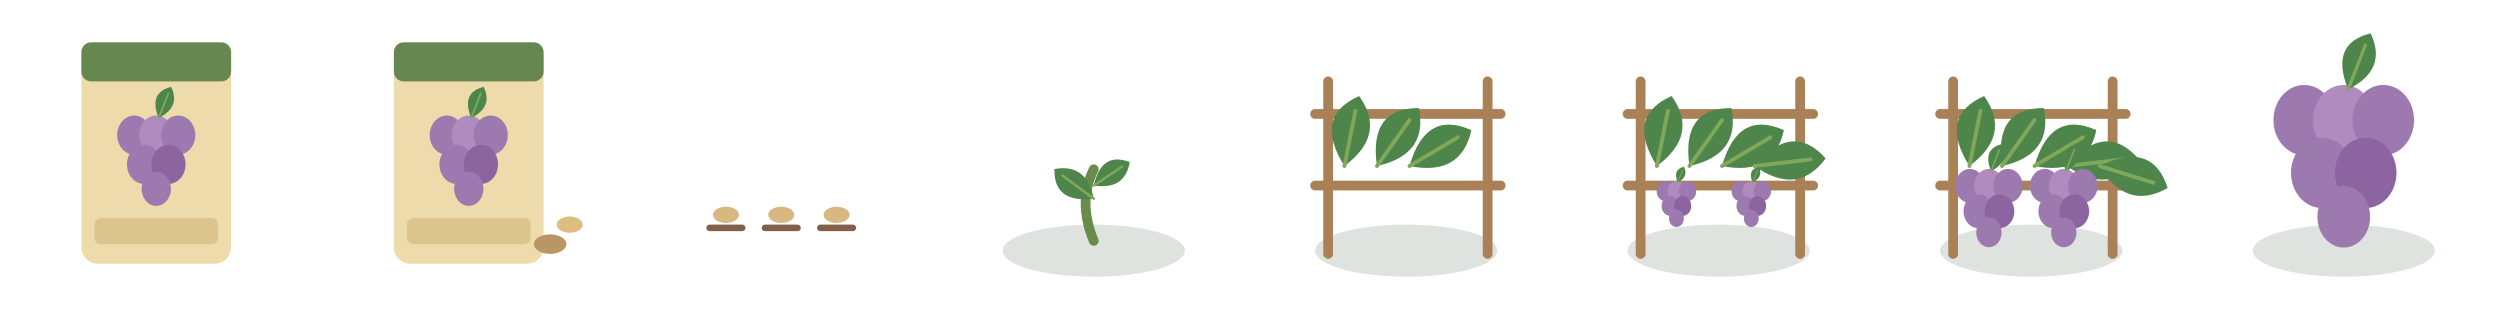
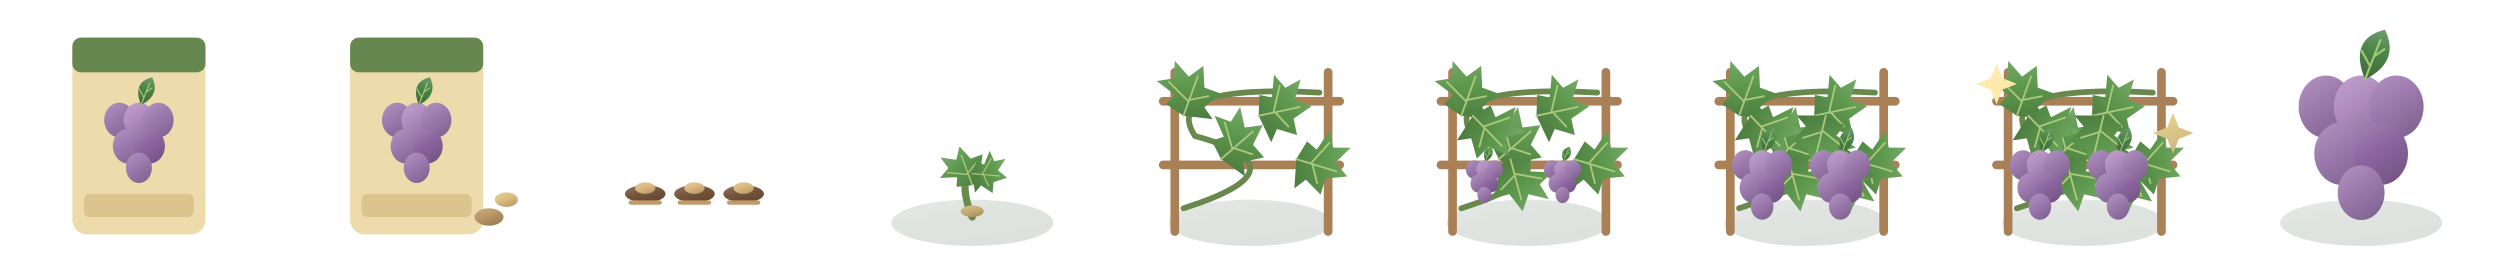
- <svg xmlns="http://www.w3.org/2000/svg" width="768" height="96" viewBox="0 0 768 96">
-   <g transform="translate(0 0) rotate(0) scale(1)">
-     <rect x="25" y="13" width="46" height="68" rx="5" fill="#eddbac" />
-     <rect x="25" y="13" width="46" height="12" rx="3" fill="#668750" />
-     <rect x="29" y="67" width="38" height="8" rx="2" fill="#dcc48f" />
-     <g transform="translate(48 46) rotate(0) scale(0.75)">
-       <ellipse cx="-9" cy="-6" rx="7" ry="8" fill="#9c79ae" />
-       <ellipse cx="0" cy="-6" rx="7" ry="8" fill="#b08bc0" />
-       <ellipse cx="9" cy="-6" rx="7" ry="8" fill="#9c79ae" />
-       <ellipse cx="-5" cy="6" rx="7" ry="8" fill="#9c79ae" />
-       <ellipse cx="5" cy="6" rx="7" ry="8" fill="#8c65a0" />
-       <ellipse cx="0" cy="16" rx="6" ry="7" fill="#9c79ae" />
-       <g transform="translate(1 -13) rotate(55) scale(0.5)">
-         <path d="M0 0 Q-22 -5 -15 -23 Q3 -20 0 0" fill="#4d854a" />
-         <path d="M0 0 L-12 -18" fill="none" stroke="#80a85b" stroke-width="1.5" stroke-linecap="round" stroke-linejoin="round" />
-       </g>
-     </g>
-   </g>
-   <g transform="translate(96 0) rotate(0) scale(1)">
-     <rect x="25" y="13" width="46" height="68" rx="5" fill="#eddbac" />
-     <rect x="25" y="13" width="46" height="12" rx="3" fill="#668750" />
-     <rect x="29" y="67" width="38" height="8" rx="2" fill="#dcc48f" />
-     <g transform="translate(48 46) rotate(0) scale(0.75)">
-       <ellipse cx="-9" cy="-6" rx="7" ry="8" fill="#9c79ae" />
-       <ellipse cx="0" cy="-6" rx="7" ry="8" fill="#b08bc0" />
-       <ellipse cx="9" cy="-6" rx="7" ry="8" fill="#9c79ae" />
-       <ellipse cx="-5" cy="6" rx="7" ry="8" fill="#9c79ae" />
-       <ellipse cx="5" cy="6" rx="7" ry="8" fill="#8c65a0" />
-       <ellipse cx="0" cy="16" rx="6" ry="7" fill="#9c79ae" />
-       <g transform="translate(1 -13) rotate(55) scale(0.5)">
-         <path d="M0 0 Q-22 -5 -15 -23 Q3 -20 0 0" fill="#4d854a" />
-         <path d="M0 0 L-12 -18" fill="none" stroke="#80a85b" stroke-width="1.5" stroke-linecap="round" stroke-linejoin="round" />
-       </g>
-     </g>
-     <ellipse cx="73" cy="75" rx="5" ry="3" fill="#b99665" />
-     <ellipse cx="79" cy="69" rx="4" ry="2.5" fill="#ddbe80" />
-   </g>
-   <g transform="translate(192 0) rotate(0) scale(1)">
-     <ellipse cx="31" cy="66" rx="4" ry="2.5" fill="#d8b780" />
-     <path d="M26 70 l10 0" fill="none" stroke="#81604a" stroke-width="2" stroke-linecap="round" stroke-linejoin="round" />
-     <ellipse cx="48" cy="66" rx="4" ry="2.5" fill="#d8b780" />
-     <path d="M43 70 l10 0" fill="none" stroke="#81604a" stroke-width="2" stroke-linecap="round" stroke-linejoin="round" />
-     <ellipse cx="65" cy="66" rx="4" ry="2.5" fill="#d8b780" />
-     <path d="M60 70 l10 0" fill="none" stroke="#81604a" stroke-width="2" stroke-linecap="round" stroke-linejoin="round" />
-   </g>
-   <g transform="translate(288 0) rotate(0) scale(1)">
-     <ellipse cx="48" cy="77" rx="28" ry="8" fill="#354f33" opacity=".16" />
-     <path d="M48 74 Q43 62 48 52" fill="none" stroke="#688d4b" stroke-width="3" stroke-linecap="round" stroke-linejoin="round" />
-     <g transform="translate(48 61) rotate(-20) scale(0.55)">
-       <path d="M0 0 Q-22 -5 -15 -23 Q3 -20 0 0" fill="#4d854a" />
-       <path d="M0 0 L-12 -18" fill="none" stroke="#80a85b" stroke-width="1.5" stroke-linecap="round" stroke-linejoin="round" />
-     </g>
-     <g transform="translate(48 57) rotate(90) scale(0.48)">
-       <path d="M0 0 Q-22 -5 -15 -23 Q3 -20 0 0" fill="#4d854a" />
-       <path d="M0 0 L-12 -18" fill="none" stroke="#80a85b" stroke-width="1.5" stroke-linecap="round" stroke-linejoin="round" />
-     </g>
-   </g>
-   <g transform="translate(384 0) rotate(0) scale(1)">
-     <ellipse cx="48" cy="77" rx="28" ry="8" fill="#354f33" opacity=".16" />
-     <path d="M24 78 L24 25 M73 78 L73 25 M20 35 L77 35 M20 57 L77 57" fill="none" stroke="#aa8056" stroke-width="3" stroke-linecap="round" stroke-linejoin="round" />
-     <g transform="translate(29 51) rotate(45) scale(0.8)">
-       <path d="M0 0 Q-22 -5 -15 -23 Q3 -20 0 0" fill="#4d854a" />
-       <path d="M0 0 L-12 -18" fill="none" stroke="#80a85b" stroke-width="1.5" stroke-linecap="round" stroke-linejoin="round" />
-     </g>
-     <g transform="translate(39 51) rotate(69) scale(0.8)">
-       <path d="M0 0 Q-22 -5 -15 -23 Q3 -20 0 0" fill="#4d854a" />
-       <path d="M0 0 L-12 -18" fill="none" stroke="#80a85b" stroke-width="1.5" stroke-linecap="round" stroke-linejoin="round" />
-     </g>
-     <g transform="translate(49 51) rotate(93) scale(0.8)">
-       <path d="M0 0 Q-22 -5 -15 -23 Q3 -20 0 0" fill="#4d854a" />
-       <path d="M0 0 L-12 -18" fill="none" stroke="#80a85b" stroke-width="1.5" stroke-linecap="round" stroke-linejoin="round" />
-     </g>
-   </g>
-   <g transform="translate(480 0) rotate(0) scale(1)">
-     <ellipse cx="48" cy="77" rx="28" ry="8" fill="#354f33" opacity=".16" />
-     <path d="M24 78 L24 25 M73 78 L73 25 M20 35 L77 35 M20 57 L77 57" fill="none" stroke="#aa8056" stroke-width="3" stroke-linecap="round" stroke-linejoin="round" />
-     <g transform="translate(29 51) rotate(45) scale(0.8)">
-       <path d="M0 0 Q-22 -5 -15 -23 Q3 -20 0 0" fill="#4d854a" />
-       <path d="M0 0 L-12 -18" fill="none" stroke="#80a85b" stroke-width="1.5" stroke-linecap="round" stroke-linejoin="round" />
-     </g>
-     <g transform="translate(39 51) rotate(69) scale(0.8)">
-       <path d="M0 0 Q-22 -5 -15 -23 Q3 -20 0 0" fill="#4d854a" />
-       <path d="M0 0 L-12 -18" fill="none" stroke="#80a85b" stroke-width="1.5" stroke-linecap="round" stroke-linejoin="round" />
-     </g>
-     <g transform="translate(49 51) rotate(93) scale(0.8)">
-       <path d="M0 0 Q-22 -5 -15 -23 Q3 -20 0 0" fill="#4d854a" />
-       <path d="M0 0 L-12 -18" fill="none" stroke="#80a85b" stroke-width="1.5" stroke-linecap="round" stroke-linejoin="round" />
-     </g>
-     <g transform="translate(59 51) rotate(117) scale(0.8)">
-       <path d="M0 0 Q-22 -5 -15 -23 Q3 -20 0 0" fill="#4d854a" />
-       <path d="M0 0 L-12 -18" fill="none" stroke="#80a85b" stroke-width="1.5" stroke-linecap="round" stroke-linejoin="round" />
-     </g>
-     <g transform="translate(35 61) rotate(0) scale(0.38)">
-       <ellipse cx="-9" cy="-6" rx="7" ry="8" fill="#9c79ae" />
-       <ellipse cx="0" cy="-6" rx="7" ry="8" fill="#b08bc0" />
-       <ellipse cx="9" cy="-6" rx="7" ry="8" fill="#9c79ae" />
-       <ellipse cx="-5" cy="6" rx="7" ry="8" fill="#9c79ae" />
-       <ellipse cx="5" cy="6" rx="7" ry="8" fill="#8c65a0" />
-       <ellipse cx="0" cy="16" rx="6" ry="7" fill="#9c79ae" />
-       <g transform="translate(1 -13) rotate(55) scale(0.5)">
-         <path d="M0 0 Q-22 -5 -15 -23 Q3 -20 0 0" fill="#4d854a" />
-         <path d="M0 0 L-12 -18" fill="none" stroke="#80a85b" stroke-width="1.5" stroke-linecap="round" stroke-linejoin="round" />
-       </g>
-     </g>
-     <g transform="translate(58 61) rotate(0) scale(0.38)">
-       <ellipse cx="-9" cy="-6" rx="7" ry="8" fill="#9c79ae" />
-       <ellipse cx="0" cy="-6" rx="7" ry="8" fill="#b08bc0" />
-       <ellipse cx="9" cy="-6" rx="7" ry="8" fill="#9c79ae" />
-       <ellipse cx="-5" cy="6" rx="7" ry="8" fill="#9c79ae" />
-       <ellipse cx="5" cy="6" rx="7" ry="8" fill="#8c65a0" />
-       <ellipse cx="0" cy="16" rx="6" ry="7" fill="#9c79ae" />
-       <g transform="translate(1 -13) rotate(55) scale(0.5)">
-         <path d="M0 0 Q-22 -5 -15 -23 Q3 -20 0 0" fill="#4d854a" />
-         <path d="M0 0 L-12 -18" fill="none" stroke="#80a85b" stroke-width="1.5" stroke-linecap="round" stroke-linejoin="round" />
-       </g>
-     </g>
-   </g>
-   <g transform="translate(576 0) rotate(0) scale(1)">
-     <ellipse cx="48" cy="77" rx="28" ry="8" fill="#354f33" opacity=".16" />
-     <path d="M24 78 L24 25 M73 78 L73 25 M20 35 L77 35 M20 57 L77 57" fill="none" stroke="#aa8056" stroke-width="3" stroke-linecap="round" stroke-linejoin="round" />
-     <g transform="translate(29 51) rotate(45) scale(0.8)">
-       <path d="M0 0 Q-22 -5 -15 -23 Q3 -20 0 0" fill="#4d854a" />
-       <path d="M0 0 L-12 -18" fill="none" stroke="#80a85b" stroke-width="1.5" stroke-linecap="round" stroke-linejoin="round" />
-     </g>
-     <g transform="translate(39 51) rotate(69) scale(0.8)">
-       <path d="M0 0 Q-22 -5 -15 -23 Q3 -20 0 0" fill="#4d854a" />
-       <path d="M0 0 L-12 -18" fill="none" stroke="#80a85b" stroke-width="1.5" stroke-linecap="round" stroke-linejoin="round" />
-     </g>
-     <g transform="translate(49 51) rotate(93) scale(0.8)">
-       <path d="M0 0 Q-22 -5 -15 -23 Q3 -20 0 0" fill="#4d854a" />
-       <path d="M0 0 L-12 -18" fill="none" stroke="#80a85b" stroke-width="1.5" stroke-linecap="round" stroke-linejoin="round" />
-     </g>
-     <g transform="translate(59 51) rotate(117) scale(0.8)">
-       <path d="M0 0 Q-22 -5 -15 -23 Q3 -20 0 0" fill="#4d854a" />
-       <path d="M0 0 L-12 -18" fill="none" stroke="#80a85b" stroke-width="1.5" stroke-linecap="round" stroke-linejoin="round" />
-     </g>
-     <g transform="translate(69 51) rotate(141) scale(0.8)">
-       <path d="M0 0 Q-22 -5 -15 -23 Q3 -20 0 0" fill="#4d854a" />
-       <path d="M0 0 L-12 -18" fill="none" stroke="#80a85b" stroke-width="1.5" stroke-linecap="round" stroke-linejoin="round" />
-     </g>
-     <g transform="translate(35 61) rotate(0) scale(0.65)">
-       <ellipse cx="-9" cy="-6" rx="7" ry="8" fill="#9c79ae" />
-       <ellipse cx="0" cy="-6" rx="7" ry="8" fill="#b08bc0" />
-       <ellipse cx="9" cy="-6" rx="7" ry="8" fill="#9c79ae" />
-       <ellipse cx="-5" cy="6" rx="7" ry="8" fill="#9c79ae" />
-       <ellipse cx="5" cy="6" rx="7" ry="8" fill="#8c65a0" />
-       <ellipse cx="0" cy="16" rx="6" ry="7" fill="#9c79ae" />
-       <g transform="translate(1 -13) rotate(55) scale(0.5)">
-         <path d="M0 0 Q-22 -5 -15 -23 Q3 -20 0 0" fill="#4d854a" />
-         <path d="M0 0 L-12 -18" fill="none" stroke="#80a85b" stroke-width="1.5" stroke-linecap="round" stroke-linejoin="round" />
-       </g>
-     </g>
-     <g transform="translate(58 61) rotate(0) scale(0.65)">
-       <ellipse cx="-9" cy="-6" rx="7" ry="8" fill="#9c79ae" />
-       <ellipse cx="0" cy="-6" rx="7" ry="8" fill="#b08bc0" />
-       <ellipse cx="9" cy="-6" rx="7" ry="8" fill="#9c79ae" />
-       <ellipse cx="-5" cy="6" rx="7" ry="8" fill="#9c79ae" />
-       <ellipse cx="5" cy="6" rx="7" ry="8" fill="#8c65a0" />
-       <ellipse cx="0" cy="16" rx="6" ry="7" fill="#9c79ae" />
-       <g transform="translate(1 -13) rotate(55) scale(0.5)">
-         <path d="M0 0 Q-22 -5 -15 -23 Q3 -20 0 0" fill="#4d854a" />
-         <path d="M0 0 L-12 -18" fill="none" stroke="#80a85b" stroke-width="1.5" stroke-linecap="round" stroke-linejoin="round" />
-       </g>
-     </g>
-   </g>
-   <g transform="translate(672 0) rotate(0) scale(1)">
-     <ellipse cx="48" cy="77" rx="28" ry="8" fill="#354f33" opacity=".16" />
-     <g transform="translate(48 45) rotate(0) scale(1.35)">
-       <ellipse cx="-9" cy="-6" rx="7" ry="8" fill="#9c79ae" />
-       <ellipse cx="0" cy="-6" rx="7" ry="8" fill="#b08bc0" />
-       <ellipse cx="9" cy="-6" rx="7" ry="8" fill="#9c79ae" />
-       <ellipse cx="-5" cy="6" rx="7" ry="8" fill="#9c79ae" />
-       <ellipse cx="5" cy="6" rx="7" ry="8" fill="#8c65a0" />
-       <ellipse cx="0" cy="16" rx="6" ry="7" fill="#9c79ae" />
-       <g transform="translate(1 -13) rotate(55) scale(0.5)">
-         <path d="M0 0 Q-22 -5 -15 -23 Q3 -20 0 0" fill="#4d854a" />
-         <path d="M0 0 L-12 -18" fill="none" stroke="#80a85b" stroke-width="1.5" stroke-linecap="round" stroke-linejoin="round" />
+ <svg xmlns="http://www.w3.org/2000/svg" width="864" height="96" viewBox="0 0 864 96">
+   <defs>
+     <linearGradient id="paint9c79ae" x1="15%" y1="0%" x2="75%" y2="100%">
+       <stop stop-color="#ae91bd" />
+       <stop offset=".45" stop-color="#9c79ae" />
+       <stop offset="1" stop-color="#80638f" />
+     </linearGradient>
+     <linearGradient id="paintb08bc0" x1="15%" y1="0%" x2="75%" y2="100%">
+       <stop stop-color="#bea0cb" />
+       <stop offset=".45" stop-color="#b08bc0" />
+       <stop offset="1" stop-color="#90729d" />
+     </linearGradient>
+     <linearGradient id="paint8c65a0" x1="15%" y1="0%" x2="75%" y2="100%">
+       <stop stop-color="#a181b1" />
+       <stop offset=".45" stop-color="#8c65a0" />
+       <stop offset="1" stop-color="#735383" />
+     </linearGradient>
+     <linearGradient id="paint4d854a" x1="15%" y1="0%" x2="75%" y2="100%">
+       <stop stop-color="#6d9b6b" />
+       <stop offset=".45" stop-color="#4d854a" />
+       <stop offset="1" stop-color="#3f6d3d" />
+     </linearGradient>
+     <linearGradient id="paintb99665" x1="15%" y1="0%" x2="75%" y2="100%">
+       <stop stop-color="#c6a981" />
+       <stop offset=".45" stop-color="#b99665" />
+       <stop offset="1" stop-color="#987b53" />
+     </linearGradient>
+     <linearGradient id="paintddbe80" x1="15%" y1="0%" x2="75%" y2="100%">
+       <stop stop-color="#e3ca97" />
+       <stop offset=".45" stop-color="#ddbe80" />
+       <stop offset="1" stop-color="#b59c69" />
+     </linearGradient>
+     <linearGradient id="paint77553d" x1="15%" y1="0%" x2="75%" y2="100%">
+       <stop stop-color="#8f7460" />
+       <stop offset=".45" stop-color="#77553d" />
+       <stop offset="1" stop-color="#624632" />
+     </linearGradient>
+     <linearGradient id="paintddb980" x1="15%" y1="0%" x2="75%" y2="100%">
+       <stop stop-color="#e3c697" />
+       <stop offset=".45" stop-color="#ddb980" />
+       <stop offset="1" stop-color="#b59869" />
+     </linearGradient>
+     <linearGradient id="paint354f33" x1="15%" y1="0%" x2="75%" y2="100%">
+       <stop stop-color="#596f58" />
+       <stop offset=".45" stop-color="#354f33" />
+       <stop offset="1" stop-color="#2b412a" />
+     </linearGradient>
+     <linearGradient id="paint5e994e" x1="15%" y1="0%" x2="75%" y2="100%">
+       <stop stop-color="#7bab6e" />
+       <stop offset=".45" stop-color="#5e994e" />
+       <stop offset="1" stop-color="#4d7d40" />
+     </linearGradient>
+     <linearGradient id="paintc6ae75" x1="15%" y1="0%" x2="75%" y2="100%">
+       <stop stop-color="#d0bd8e" />
+       <stop offset=".45" stop-color="#c6ae75" />
+       <stop offset="1" stop-color="#a28f60" />
+     </linearGradient>
+     <linearGradient id="paintffe7a0" x1="15%" y1="0%" x2="75%" y2="100%">
+       <stop stop-color="#ffebb1" />
+       <stop offset=".45" stop-color="#ffe7a0" />
+       <stop offset="1" stop-color="#d1bd83" />
+     </linearGradient>
+     <clipPath id="cell0">
+       <rect x="0" y="0" width="96" height="96" />
+     </clipPath>
+     <clipPath id="cell1">
+       <rect x="96" y="0" width="96" height="96" />
+     </clipPath>
+     <clipPath id="cell2">
+       <rect x="192" y="0" width="96" height="96" />
+     </clipPath>
+     <clipPath id="cell3">
+       <rect x="288" y="0" width="96" height="96" />
+     </clipPath>
+     <clipPath id="cell4">
+       <rect x="384" y="0" width="96" height="96" />
+     </clipPath>
+     <clipPath id="cell5">
+       <rect x="480" y="0" width="96" height="96" />
+     </clipPath>
+     <clipPath id="cell6">
+       <rect x="576" y="0" width="96" height="96" />
+     </clipPath>
+     <clipPath id="cell7">
+       <rect x="672" y="0" width="96" height="96" />
+     </clipPath>
+     <clipPath id="cell8">
+       <rect x="768" y="0" width="96" height="96" />
+     </clipPath>
+   </defs>
+   <g clip-path="url(#cell0)">
+     <g transform="translate(0 0) rotate(0) scale(1)">
+       <rect x="25" y="13" width="46" height="68" rx="5" fill="#eddbac" />
+       <rect x="25" y="13" width="46" height="12" rx="3" fill="#668750" />
+       <rect x="29" y="67" width="38" height="8" rx="2" fill="#dcc48f" />
+       <g transform="translate(48 46) rotate(0) scale(0.75)">
+         <ellipse cx="-9" cy="-6" rx="7" ry="8" fill="url(#paint9c79ae)" />
+         <ellipse cx="0" cy="-6" rx="7" ry="8" fill="url(#paintb08bc0)" />
+         <ellipse cx="9" cy="-6" rx="7" ry="8" fill="url(#paint9c79ae)" />
+         <ellipse cx="-5" cy="6" rx="7" ry="8" fill="url(#paint9c79ae)" />
+         <ellipse cx="5" cy="6" rx="7" ry="8" fill="url(#paint8c65a0)" />
+         <ellipse cx="0" cy="16" rx="6" ry="7" fill="url(#paint9c79ae)" />
+         <g transform="translate(1 -13) rotate(55) scale(0.5)">
+           <path d="M0 0 Q-22 -5 -15 -23 Q3 -20 0 0" fill="url(#paint4d854a)" />
+           <path d="M0 0 L-12 -18 M-4 -6 L-13 -7 M-7 -11 L-7 -17" fill="none" stroke="#a4c974" stroke-width="1.1" stroke-linecap="round" stroke-linejoin="round" />
+         </g>
+       </g>
+     </g>
+   </g>
+   <g clip-path="url(#cell1)">
+     <g transform="translate(96 0) rotate(0) scale(1)">
+       <rect x="25" y="13" width="46" height="68" rx="5" fill="#eddbac" />
+       <rect x="25" y="13" width="46" height="12" rx="3" fill="#668750" />
+       <rect x="29" y="67" width="38" height="8" rx="2" fill="#dcc48f" />
+       <g transform="translate(48 46) rotate(0) scale(0.75)">
+         <ellipse cx="-9" cy="-6" rx="7" ry="8" fill="url(#paint9c79ae)" />
+         <ellipse cx="0" cy="-6" rx="7" ry="8" fill="url(#paintb08bc0)" />
+         <ellipse cx="9" cy="-6" rx="7" ry="8" fill="url(#paint9c79ae)" />
+         <ellipse cx="-5" cy="6" rx="7" ry="8" fill="url(#paint9c79ae)" />
+         <ellipse cx="5" cy="6" rx="7" ry="8" fill="url(#paint8c65a0)" />
+         <ellipse cx="0" cy="16" rx="6" ry="7" fill="url(#paint9c79ae)" />
+         <g transform="translate(1 -13) rotate(55) scale(0.5)">
+           <path d="M0 0 Q-22 -5 -15 -23 Q3 -20 0 0" fill="url(#paint4d854a)" />
+           <path d="M0 0 L-12 -18 M-4 -6 L-13 -7 M-7 -11 L-7 -17" fill="none" stroke="#a4c974" stroke-width="1.1" stroke-linecap="round" stroke-linejoin="round" />
+         </g>
+       </g>
+       <ellipse cx="73" cy="75" rx="5" ry="3" fill="url(#paintb99665)" />
+       <ellipse cx="79" cy="69" rx="4" ry="2.5" fill="url(#paintddbe80)" />
+     </g>
+   </g>
+   <g clip-path="url(#cell2)">
+     <g transform="translate(192 0) rotate(0) scale(1)">
+       <ellipse cx="31" cy="67" rx="7" ry="3" fill="url(#paint77553d)" />
+       <ellipse cx="31" cy="65" rx="3.5" ry="2" fill="url(#paintddb980)" />
+       <path d="M26 70 l10 0" fill="none" stroke="#c29c68" stroke-width="1.5" stroke-linecap="round" stroke-linejoin="round" />
+       <ellipse cx="48" cy="67" rx="7" ry="3" fill="url(#paint77553d)" />
+       <ellipse cx="48" cy="65" rx="3.5" ry="2" fill="url(#paintddb980)" />
+       <path d="M43 70 l10 0" fill="none" stroke="#c29c68" stroke-width="1.5" stroke-linecap="round" stroke-linejoin="round" />
+       <ellipse cx="65" cy="67" rx="7" ry="3" fill="url(#paint77553d)" />
+       <ellipse cx="65" cy="65" rx="3.5" ry="2" fill="url(#paintddb980)" />
+       <path d="M60 70 l10 0" fill="none" stroke="#c29c68" stroke-width="1.5" stroke-linecap="round" stroke-linejoin="round" />
+     </g>
+   </g>
+   <g clip-path="url(#cell3)">
+     <g transform="translate(288 0) rotate(0) scale(1)">
+       <ellipse cx="48" cy="77" rx="28" ry="8" fill="url(#paint354f33)" opacity=".16" />
+       <path d="M48 75 Q43 63 48 57" fill="none" stroke="#688d4b" stroke-width="2.5" stroke-linecap="round" stroke-linejoin="round" />
+       <g transform="translate(48 64) rotate(-20) scale(0.44)">
+         <path d="M0 0 L-12 -3 L-9 -10 L-22 -14 L-13 -19 L-16 -29 L-5 -23 L1 -32 L6 -20 L16 -20 L10 -9 L17 -4Z" fill="url(#paint5e994e)" />
+         <path d="M0 0 L0 -25 M0 -9 L-15 -16 M0 -10 L10 -16" fill="none" stroke="#abc87c" stroke-width="1.1" stroke-linecap="round" stroke-linejoin="round" />
+       </g>
+       <g transform="translate(48 60) rotate(95) scale(0.38)">
+         <path d="M0 0 L-12 -3 L-9 -10 L-22 -14 L-13 -19 L-16 -29 L-5 -23 L1 -32 L6 -20 L16 -20 L10 -9 L17 -4Z" fill="url(#paint5e994e)" />
+         <path d="M0 0 L0 -25 M0 -9 L-15 -16 M0 -10 L10 -16" fill="none" stroke="#abc87c" stroke-width="1.1" stroke-linecap="round" stroke-linejoin="round" />
+       </g>
+       <ellipse cx="48" cy="73" rx="4" ry="2" fill="url(#paintc6ae75)" />
+     </g>
+   </g>
+   <g clip-path="url(#cell4)">
+     <g transform="translate(384 0) rotate(0) scale(1)">
+       <ellipse cx="48" cy="77" rx="28" ry="8" fill="url(#paint354f33)" opacity=".16" />
+       <path d="M22 80 L22 25 M75 80 L75 25 M18 35 L79 35 M18 57 L79 57" fill="none" stroke="#aa8056" stroke-width="3" stroke-linecap="round" stroke-linejoin="round" />
+       <path d="M25 72 Q69 58 29 47 Q17 29 72 32" fill="none" stroke="#69884d" stroke-width="2" stroke-linecap="round" stroke-linejoin="round" />
+       <g transform="translate(25 40) rotate(20) scale(0.58)">
+         <path d="M0 0 L-12 -3 L-9 -10 L-22 -14 L-13 -19 L-16 -29 L-5 -23 L1 -32 L6 -20 L16 -20 L10 -9 L17 -4Z" fill="url(#paint5e994e)" />
+         <path d="M0 0 L0 -25 M0 -9 L-15 -16 M0 -10 L10 -16" fill="none" stroke="#abc87c" stroke-width="1.1" stroke-linecap="round" stroke-linejoin="round" />
+       </g>
+       <g transform="translate(38 55) rotate(49) scale(0.58)">
+         <path d="M0 0 L-12 -3 L-9 -10 L-22 -14 L-13 -19 L-16 -29 L-5 -23 L1 -32 L6 -20 L16 -20 L10 -9 L17 -4Z" fill="url(#paint5e994e)" />
+         <path d="M0 0 L0 -25 M0 -9 L-15 -16 M0 -10 L10 -16" fill="none" stroke="#abc87c" stroke-width="1.1" stroke-linecap="round" stroke-linejoin="round" />
+       </g>
+       <g transform="translate(51 40) rotate(78) scale(0.58)">
+         <path d="M0 0 L-12 -3 L-9 -10 L-22 -14 L-13 -19 L-16 -29 L-5 -23 L1 -32 L6 -20 L16 -20 L10 -9 L17 -4Z" fill="url(#paint5e994e)" />
+         <path d="M0 0 L0 -25 M0 -9 L-15 -16 M0 -10 L10 -16" fill="none" stroke="#abc87c" stroke-width="1.1" stroke-linecap="round" stroke-linejoin="round" />
+       </g>
+       <g transform="translate(64 55) rotate(107) scale(0.58)">
+         <path d="M0 0 L-12 -3 L-9 -10 L-22 -14 L-13 -19 L-16 -29 L-5 -23 L1 -32 L6 -20 L16 -20 L10 -9 L17 -4Z" fill="url(#paint5e994e)" />
+         <path d="M0 0 L0 -25 M0 -9 L-15 -16 M0 -10 L10 -16" fill="none" stroke="#abc87c" stroke-width="1.1" stroke-linecap="round" stroke-linejoin="round" />
+       </g>
+     </g>
+   </g>
+   <g clip-path="url(#cell5)">
+     <g transform="translate(480 0) rotate(0) scale(1)">
+       <ellipse cx="48" cy="77" rx="28" ry="8" fill="url(#paint354f33)" opacity=".16" />
+       <path d="M22 80 L22 25 M75 80 L75 25 M18 35 L79 35 M18 57 L79 57" fill="none" stroke="#aa8056" stroke-width="3" stroke-linecap="round" stroke-linejoin="round" />
+       <path d="M25 72 Q69 58 29 47 Q17 29 72 32" fill="none" stroke="#69884d" stroke-width="2" stroke-linecap="round" stroke-linejoin="round" />
+       <g transform="translate(25 40) rotate(20) scale(0.58)">
+         <path d="M0 0 L-12 -3 L-9 -10 L-22 -14 L-13 -19 L-16 -29 L-5 -23 L1 -32 L6 -20 L16 -20 L10 -9 L17 -4Z" fill="url(#paint5e994e)" />
+         <path d="M0 0 L0 -25 M0 -9 L-15 -16 M0 -10 L10 -16" fill="none" stroke="#abc87c" stroke-width="1.1" stroke-linecap="round" stroke-linejoin="round" />
+       </g>
+       <g transform="translate(38 55) rotate(49) scale(0.58)">
+         <path d="M0 0 L-12 -3 L-9 -10 L-22 -14 L-13 -19 L-16 -29 L-5 -23 L1 -32 L6 -20 L16 -20 L10 -9 L17 -4Z" fill="url(#paint5e994e)" />
+         <path d="M0 0 L0 -25 M0 -9 L-15 -16 M0 -10 L10 -16" fill="none" stroke="#abc87c" stroke-width="1.1" stroke-linecap="round" stroke-linejoin="round" />
+       </g>
+       <g transform="translate(51 40) rotate(78) scale(0.58)">
+         <path d="M0 0 L-12 -3 L-9 -10 L-22 -14 L-13 -19 L-16 -29 L-5 -23 L1 -32 L6 -20 L16 -20 L10 -9 L17 -4Z" fill="url(#paint5e994e)" />
+         <path d="M0 0 L0 -25 M0 -9 L-15 -16 M0 -10 L10 -16" fill="none" stroke="#abc87c" stroke-width="1.1" stroke-linecap="round" stroke-linejoin="round" />
+       </g>
+       <g transform="translate(64 55) rotate(107) scale(0.58)">
+         <path d="M0 0 L-12 -3 L-9 -10 L-22 -14 L-13 -19 L-16 -29 L-5 -23 L1 -32 L6 -20 L16 -20 L10 -9 L17 -4Z" fill="url(#paint5e994e)" />
+         <path d="M0 0 L0 -25 M0 -9 L-15 -16 M0 -10 L10 -16" fill="none" stroke="#abc87c" stroke-width="1.1" stroke-linecap="round" stroke-linejoin="round" />
+       </g>
+       <g transform="translate(29 40) rotate(136) scale(0.58)">
+         <path d="M0 0 L-12 -3 L-9 -10 L-22 -14 L-13 -19 L-16 -29 L-5 -23 L1 -32 L6 -20 L16 -20 L10 -9 L17 -4Z" fill="url(#paint5e994e)" />
+         <path d="M0 0 L0 -25 M0 -9 L-15 -16 M0 -10 L10 -16" fill="none" stroke="#abc87c" stroke-width="1.1" stroke-linecap="round" stroke-linejoin="round" />
+       </g>
+       <g transform="translate(42 55) rotate(165) scale(0.58)">
+         <path d="M0 0 L-12 -3 L-9 -10 L-22 -14 L-13 -19 L-16 -29 L-5 -23 L1 -32 L6 -20 L16 -20 L10 -9 L17 -4Z" fill="url(#paint5e994e)" />
+         <path d="M0 0 L0 -25 M0 -9 L-15 -16 M0 -10 L10 -16" fill="none" stroke="#abc87c" stroke-width="1.1" stroke-linecap="round" stroke-linejoin="round" />
+       </g>
+       <g transform="translate(33 61) rotate(0) scale(0.4)">
+         <ellipse cx="-9" cy="-6" rx="7" ry="8" fill="url(#paint9c79ae)" />
+         <ellipse cx="0" cy="-6" rx="7" ry="8" fill="url(#paintb08bc0)" />
+         <ellipse cx="9" cy="-6" rx="7" ry="8" fill="url(#paint9c79ae)" />
+         <ellipse cx="-5" cy="6" rx="7" ry="8" fill="url(#paint9c79ae)" />
+         <ellipse cx="5" cy="6" rx="7" ry="8" fill="url(#paint8c65a0)" />
+         <ellipse cx="0" cy="16" rx="6" ry="7" fill="url(#paint9c79ae)" />
+         <g transform="translate(1 -13) rotate(55) scale(0.5)">
+           <path d="M0 0 Q-22 -5 -15 -23 Q3 -20 0 0" fill="url(#paint4d854a)" />
+           <path d="M0 0 L-12 -18 M-4 -6 L-13 -7 M-7 -11 L-7 -17" fill="none" stroke="#a4c974" stroke-width="1.1" stroke-linecap="round" stroke-linejoin="round" />
+         </g>
+       </g>
+       <g transform="translate(60 61) rotate(0) scale(0.4)">
+         <ellipse cx="-9" cy="-6" rx="7" ry="8" fill="url(#paint9c79ae)" />
+         <ellipse cx="0" cy="-6" rx="7" ry="8" fill="url(#paintb08bc0)" />
+         <ellipse cx="9" cy="-6" rx="7" ry="8" fill="url(#paint9c79ae)" />
+         <ellipse cx="-5" cy="6" rx="7" ry="8" fill="url(#paint9c79ae)" />
+         <ellipse cx="5" cy="6" rx="7" ry="8" fill="url(#paint8c65a0)" />
+         <ellipse cx="0" cy="16" rx="6" ry="7" fill="url(#paint9c79ae)" />
+         <g transform="translate(1 -13) rotate(55) scale(0.5)">
+           <path d="M0 0 Q-22 -5 -15 -23 Q3 -20 0 0" fill="url(#paint4d854a)" />
+           <path d="M0 0 L-12 -18 M-4 -6 L-13 -7 M-7 -11 L-7 -17" fill="none" stroke="#a4c974" stroke-width="1.1" stroke-linecap="round" stroke-linejoin="round" />
+         </g>
+       </g>
+     </g>
+   </g>
+   <g clip-path="url(#cell6)">
+     <g transform="translate(576 0) rotate(0) scale(1)">
+       <ellipse cx="48" cy="77" rx="28" ry="8" fill="url(#paint354f33)" opacity=".16" />
+       <path d="M22 80 L22 25 M75 80 L75 25 M18 35 L79 35 M18 57 L79 57" fill="none" stroke="#aa8056" stroke-width="3" stroke-linecap="round" stroke-linejoin="round" />
+       <path d="M25 72 Q69 58 29 47 Q17 29 72 32" fill="none" stroke="#69884d" stroke-width="2" stroke-linecap="round" stroke-linejoin="round" />
+       <g transform="translate(25 40) rotate(20) scale(0.58)">
+         <path d="M0 0 L-12 -3 L-9 -10 L-22 -14 L-13 -19 L-16 -29 L-5 -23 L1 -32 L6 -20 L16 -20 L10 -9 L17 -4Z" fill="url(#paint5e994e)" />
+         <path d="M0 0 L0 -25 M0 -9 L-15 -16 M0 -10 L10 -16" fill="none" stroke="#abc87c" stroke-width="1.1" stroke-linecap="round" stroke-linejoin="round" />
+       </g>
+       <g transform="translate(38 55) rotate(49) scale(0.58)">
+         <path d="M0 0 L-12 -3 L-9 -10 L-22 -14 L-13 -19 L-16 -29 L-5 -23 L1 -32 L6 -20 L16 -20 L10 -9 L17 -4Z" fill="url(#paint5e994e)" />
+         <path d="M0 0 L0 -25 M0 -9 L-15 -16 M0 -10 L10 -16" fill="none" stroke="#abc87c" stroke-width="1.1" stroke-linecap="round" stroke-linejoin="round" />
+       </g>
+       <g transform="translate(51 40) rotate(78) scale(0.58)">
+         <path d="M0 0 L-12 -3 L-9 -10 L-22 -14 L-13 -19 L-16 -29 L-5 -23 L1 -32 L6 -20 L16 -20 L10 -9 L17 -4Z" fill="url(#paint5e994e)" />
+         <path d="M0 0 L0 -25 M0 -9 L-15 -16 M0 -10 L10 -16" fill="none" stroke="#abc87c" stroke-width="1.1" stroke-linecap="round" stroke-linejoin="round" />
+       </g>
+       <g transform="translate(64 55) rotate(107) scale(0.58)">
+         <path d="M0 0 L-12 -3 L-9 -10 L-22 -14 L-13 -19 L-16 -29 L-5 -23 L1 -32 L6 -20 L16 -20 L10 -9 L17 -4Z" fill="url(#paint5e994e)" />
+         <path d="M0 0 L0 -25 M0 -9 L-15 -16 M0 -10 L10 -16" fill="none" stroke="#abc87c" stroke-width="1.1" stroke-linecap="round" stroke-linejoin="round" />
+       </g>
+       <g transform="translate(29 40) rotate(136) scale(0.58)">
+         <path d="M0 0 L-12 -3 L-9 -10 L-22 -14 L-13 -19 L-16 -29 L-5 -23 L1 -32 L6 -20 L16 -20 L10 -9 L17 -4Z" fill="url(#paint5e994e)" />
+         <path d="M0 0 L0 -25 M0 -9 L-15 -16 M0 -10 L10 -16" fill="none" stroke="#abc87c" stroke-width="1.1" stroke-linecap="round" stroke-linejoin="round" />
+       </g>
+       <g transform="translate(42 55) rotate(165) scale(0.58)">
+         <path d="M0 0 L-12 -3 L-9 -10 L-22 -14 L-13 -19 L-16 -29 L-5 -23 L1 -32 L6 -20 L16 -20 L10 -9 L17 -4Z" fill="url(#paint5e994e)" />
+         <path d="M0 0 L0 -25 M0 -9 L-15 -16 M0 -10 L10 -16" fill="none" stroke="#abc87c" stroke-width="1.1" stroke-linecap="round" stroke-linejoin="round" />
+       </g>
+       <g transform="translate(55 40) rotate(194) scale(0.58)">
+         <path d="M0 0 L-12 -3 L-9 -10 L-22 -14 L-13 -19 L-16 -29 L-5 -23 L1 -32 L6 -20 L16 -20 L10 -9 L17 -4Z" fill="url(#paint5e994e)" />
+         <path d="M0 0 L0 -25 M0 -9 L-15 -16 M0 -10 L10 -16" fill="none" stroke="#abc87c" stroke-width="1.1" stroke-linecap="round" stroke-linejoin="round" />
+       </g>
+       <g transform="translate(68 55) rotate(223) scale(0.58)">
+         <path d="M0 0 L-12 -3 L-9 -10 L-22 -14 L-13 -19 L-16 -29 L-5 -23 L1 -32 L6 -20 L16 -20 L10 -9 L17 -4Z" fill="url(#paint5e994e)" />
+         <path d="M0 0 L0 -25 M0 -9 L-15 -16 M0 -10 L10 -16" fill="none" stroke="#abc87c" stroke-width="1.1" stroke-linecap="round" stroke-linejoin="round" />
+       </g>
+       <g transform="translate(33 61) rotate(0) scale(0.65)">
+         <ellipse cx="-9" cy="-6" rx="7" ry="8" fill="url(#paint9c79ae)" />
+         <ellipse cx="0" cy="-6" rx="7" ry="8" fill="url(#paintb08bc0)" />
+         <ellipse cx="9" cy="-6" rx="7" ry="8" fill="url(#paint9c79ae)" />
+         <ellipse cx="-5" cy="6" rx="7" ry="8" fill="url(#paint9c79ae)" />
+         <ellipse cx="5" cy="6" rx="7" ry="8" fill="url(#paint8c65a0)" />
+         <ellipse cx="0" cy="16" rx="6" ry="7" fill="url(#paint9c79ae)" />
+         <g transform="translate(1 -13) rotate(55) scale(0.5)">
+           <path d="M0 0 Q-22 -5 -15 -23 Q3 -20 0 0" fill="url(#paint4d854a)" />
+           <path d="M0 0 L-12 -18 M-4 -6 L-13 -7 M-7 -11 L-7 -17" fill="none" stroke="#a4c974" stroke-width="1.1" stroke-linecap="round" stroke-linejoin="round" />
+         </g>
+       </g>
+       <g transform="translate(60 61) rotate(0) scale(0.65)">
+         <ellipse cx="-9" cy="-6" rx="7" ry="8" fill="url(#paint9c79ae)" />
+         <ellipse cx="0" cy="-6" rx="7" ry="8" fill="url(#paintb08bc0)" />
+         <ellipse cx="9" cy="-6" rx="7" ry="8" fill="url(#paint9c79ae)" />
+         <ellipse cx="-5" cy="6" rx="7" ry="8" fill="url(#paint9c79ae)" />
+         <ellipse cx="5" cy="6" rx="7" ry="8" fill="url(#paint8c65a0)" />
+         <ellipse cx="0" cy="16" rx="6" ry="7" fill="url(#paint9c79ae)" />
+         <g transform="translate(1 -13) rotate(55) scale(0.5)">
+           <path d="M0 0 Q-22 -5 -15 -23 Q3 -20 0 0" fill="url(#paint4d854a)" />
+           <path d="M0 0 L-12 -18 M-4 -6 L-13 -7 M-7 -11 L-7 -17" fill="none" stroke="#a4c974" stroke-width="1.1" stroke-linecap="round" stroke-linejoin="round" />
+         </g>
+       </g>
+     </g>
+   </g>
+   <g clip-path="url(#cell7)">
+     <g transform="translate(672 0) rotate(0) scale(1)">
+       <ellipse cx="48" cy="77" rx="28" ry="8" fill="url(#paint354f33)" opacity=".16" />
+       <path d="M22 80 L22 25 M75 80 L75 25 M18 35 L79 35 M18 57 L79 57" fill="none" stroke="#aa8056" stroke-width="3" stroke-linecap="round" stroke-linejoin="round" />
+       <path d="M25 72 Q69 58 29 47 Q17 29 72 32" fill="none" stroke="#69884d" stroke-width="2" stroke-linecap="round" stroke-linejoin="round" />
+       <g transform="translate(25 40) rotate(20) scale(0.58)">
+         <path d="M0 0 L-12 -3 L-9 -10 L-22 -14 L-13 -19 L-16 -29 L-5 -23 L1 -32 L6 -20 L16 -20 L10 -9 L17 -4Z" fill="url(#paint5e994e)" />
+         <path d="M0 0 L0 -25 M0 -9 L-15 -16 M0 -10 L10 -16" fill="none" stroke="#abc87c" stroke-width="1.1" stroke-linecap="round" stroke-linejoin="round" />
+       </g>
+       <g transform="translate(38 55) rotate(49) scale(0.58)">
+         <path d="M0 0 L-12 -3 L-9 -10 L-22 -14 L-13 -19 L-16 -29 L-5 -23 L1 -32 L6 -20 L16 -20 L10 -9 L17 -4Z" fill="url(#paint5e994e)" />
+         <path d="M0 0 L0 -25 M0 -9 L-15 -16 M0 -10 L10 -16" fill="none" stroke="#abc87c" stroke-width="1.1" stroke-linecap="round" stroke-linejoin="round" />
+       </g>
+       <g transform="translate(51 40) rotate(78) scale(0.58)">
+         <path d="M0 0 L-12 -3 L-9 -10 L-22 -14 L-13 -19 L-16 -29 L-5 -23 L1 -32 L6 -20 L16 -20 L10 -9 L17 -4Z" fill="url(#paint5e994e)" />
+         <path d="M0 0 L0 -25 M0 -9 L-15 -16 M0 -10 L10 -16" fill="none" stroke="#abc87c" stroke-width="1.1" stroke-linecap="round" stroke-linejoin="round" />
+       </g>
+       <g transform="translate(64 55) rotate(107) scale(0.58)">
+         <path d="M0 0 L-12 -3 L-9 -10 L-22 -14 L-13 -19 L-16 -29 L-5 -23 L1 -32 L6 -20 L16 -20 L10 -9 L17 -4Z" fill="url(#paint5e994e)" />
+         <path d="M0 0 L0 -25 M0 -9 L-15 -16 M0 -10 L10 -16" fill="none" stroke="#abc87c" stroke-width="1.1" stroke-linecap="round" stroke-linejoin="round" />
+       </g>
+       <g transform="translate(29 40) rotate(136) scale(0.58)">
+         <path d="M0 0 L-12 -3 L-9 -10 L-22 -14 L-13 -19 L-16 -29 L-5 -23 L1 -32 L6 -20 L16 -20 L10 -9 L17 -4Z" fill="url(#paint5e994e)" />
+         <path d="M0 0 L0 -25 M0 -9 L-15 -16 M0 -10 L10 -16" fill="none" stroke="#abc87c" stroke-width="1.1" stroke-linecap="round" stroke-linejoin="round" />
+       </g>
+       <g transform="translate(42 55) rotate(165) scale(0.58)">
+         <path d="M0 0 L-12 -3 L-9 -10 L-22 -14 L-13 -19 L-16 -29 L-5 -23 L1 -32 L6 -20 L16 -20 L10 -9 L17 -4Z" fill="url(#paint5e994e)" />
+         <path d="M0 0 L0 -25 M0 -9 L-15 -16 M0 -10 L10 -16" fill="none" stroke="#abc87c" stroke-width="1.1" stroke-linecap="round" stroke-linejoin="round" />
+       </g>
+       <g transform="translate(55 40) rotate(194) scale(0.58)">
+         <path d="M0 0 L-12 -3 L-9 -10 L-22 -14 L-13 -19 L-16 -29 L-5 -23 L1 -32 L6 -20 L16 -20 L10 -9 L17 -4Z" fill="url(#paint5e994e)" />
+         <path d="M0 0 L0 -25 M0 -9 L-15 -16 M0 -10 L10 -16" fill="none" stroke="#abc87c" stroke-width="1.1" stroke-linecap="round" stroke-linejoin="round" />
+       </g>
+       <g transform="translate(68 55) rotate(223) scale(0.58)">
+         <path d="M0 0 L-12 -3 L-9 -10 L-22 -14 L-13 -19 L-16 -29 L-5 -23 L1 -32 L6 -20 L16 -20 L10 -9 L17 -4Z" fill="url(#paint5e994e)" />
+         <path d="M0 0 L0 -25 M0 -9 L-15 -16 M0 -10 L10 -16" fill="none" stroke="#abc87c" stroke-width="1.1" stroke-linecap="round" stroke-linejoin="round" />
+       </g>
+       <g transform="translate(33 61) rotate(0) scale(0.65)">
+         <ellipse cx="-9" cy="-6" rx="7" ry="8" fill="url(#paint9c79ae)" />
+         <ellipse cx="0" cy="-6" rx="7" ry="8" fill="url(#paintb08bc0)" />
+         <ellipse cx="9" cy="-6" rx="7" ry="8" fill="url(#paint9c79ae)" />
+         <ellipse cx="-5" cy="6" rx="7" ry="8" fill="url(#paint9c79ae)" />
+         <ellipse cx="5" cy="6" rx="7" ry="8" fill="url(#paint8c65a0)" />
+         <ellipse cx="0" cy="16" rx="6" ry="7" fill="url(#paint9c79ae)" />
+         <g transform="translate(1 -13) rotate(55) scale(0.5)">
+           <path d="M0 0 Q-22 -5 -15 -23 Q3 -20 0 0" fill="url(#paint4d854a)" />
+           <path d="M0 0 L-12 -18 M-4 -6 L-13 -7 M-7 -11 L-7 -17" fill="none" stroke="#a4c974" stroke-width="1.1" stroke-linecap="round" stroke-linejoin="round" />
+         </g>
+       </g>
+       <g transform="translate(60 61) rotate(0) scale(0.65)">
+         <ellipse cx="-9" cy="-6" rx="7" ry="8" fill="url(#paint9c79ae)" />
+         <ellipse cx="0" cy="-6" rx="7" ry="8" fill="url(#paintb08bc0)" />
+         <ellipse cx="9" cy="-6" rx="7" ry="8" fill="url(#paint9c79ae)" />
+         <ellipse cx="-5" cy="6" rx="7" ry="8" fill="url(#paint9c79ae)" />
+         <ellipse cx="5" cy="6" rx="7" ry="8" fill="url(#paint8c65a0)" />
+         <ellipse cx="0" cy="16" rx="6" ry="7" fill="url(#paint9c79ae)" />
+         <g transform="translate(1 -13) rotate(55) scale(0.5)">
+           <path d="M0 0 Q-22 -5 -15 -23 Q3 -20 0 0" fill="url(#paint4d854a)" />
+           <path d="M0 0 L-12 -18 M-4 -6 L-13 -7 M-7 -11 L-7 -17" fill="none" stroke="#a4c974" stroke-width="1.1" stroke-linecap="round" stroke-linejoin="round" />
+         </g>
+       </g>
+       <path d="M16 27 l2 -5 l2 5 l5 2 l-5 2 l-2 5 l-2 -5 l-5 -2Z M77 44 l2 -5 l2 5 l5 2 l-5 2 l-2 5 l-2 -5 l-5 -2Z" fill="url(#paintffe7a0)" />
+     </g>
+   </g>
+   <g clip-path="url(#cell8)">
+     <g transform="translate(768 0) rotate(0) scale(1)">
+       <ellipse cx="48" cy="77" rx="28" ry="8" fill="url(#paint354f33)" opacity=".16" />
+       <g transform="translate(48 45) rotate(0) scale(1.35)">
+         <ellipse cx="-9" cy="-6" rx="7" ry="8" fill="url(#paint9c79ae)" />
+         <ellipse cx="0" cy="-6" rx="7" ry="8" fill="url(#paintb08bc0)" />
+         <ellipse cx="9" cy="-6" rx="7" ry="8" fill="url(#paint9c79ae)" />
+         <ellipse cx="-5" cy="6" rx="7" ry="8" fill="url(#paint9c79ae)" />
+         <ellipse cx="5" cy="6" rx="7" ry="8" fill="url(#paint8c65a0)" />
+         <ellipse cx="0" cy="16" rx="6" ry="7" fill="url(#paint9c79ae)" />
+         <g transform="translate(1 -13) rotate(55) scale(0.5)">
+           <path d="M0 0 Q-22 -5 -15 -23 Q3 -20 0 0" fill="url(#paint4d854a)" />
+           <path d="M0 0 L-12 -18 M-4 -6 L-13 -7 M-7 -11 L-7 -17" fill="none" stroke="#a4c974" stroke-width="1.1" stroke-linecap="round" stroke-linejoin="round" />
+         </g>
      </g>
    </g>
  </g>
</svg>
